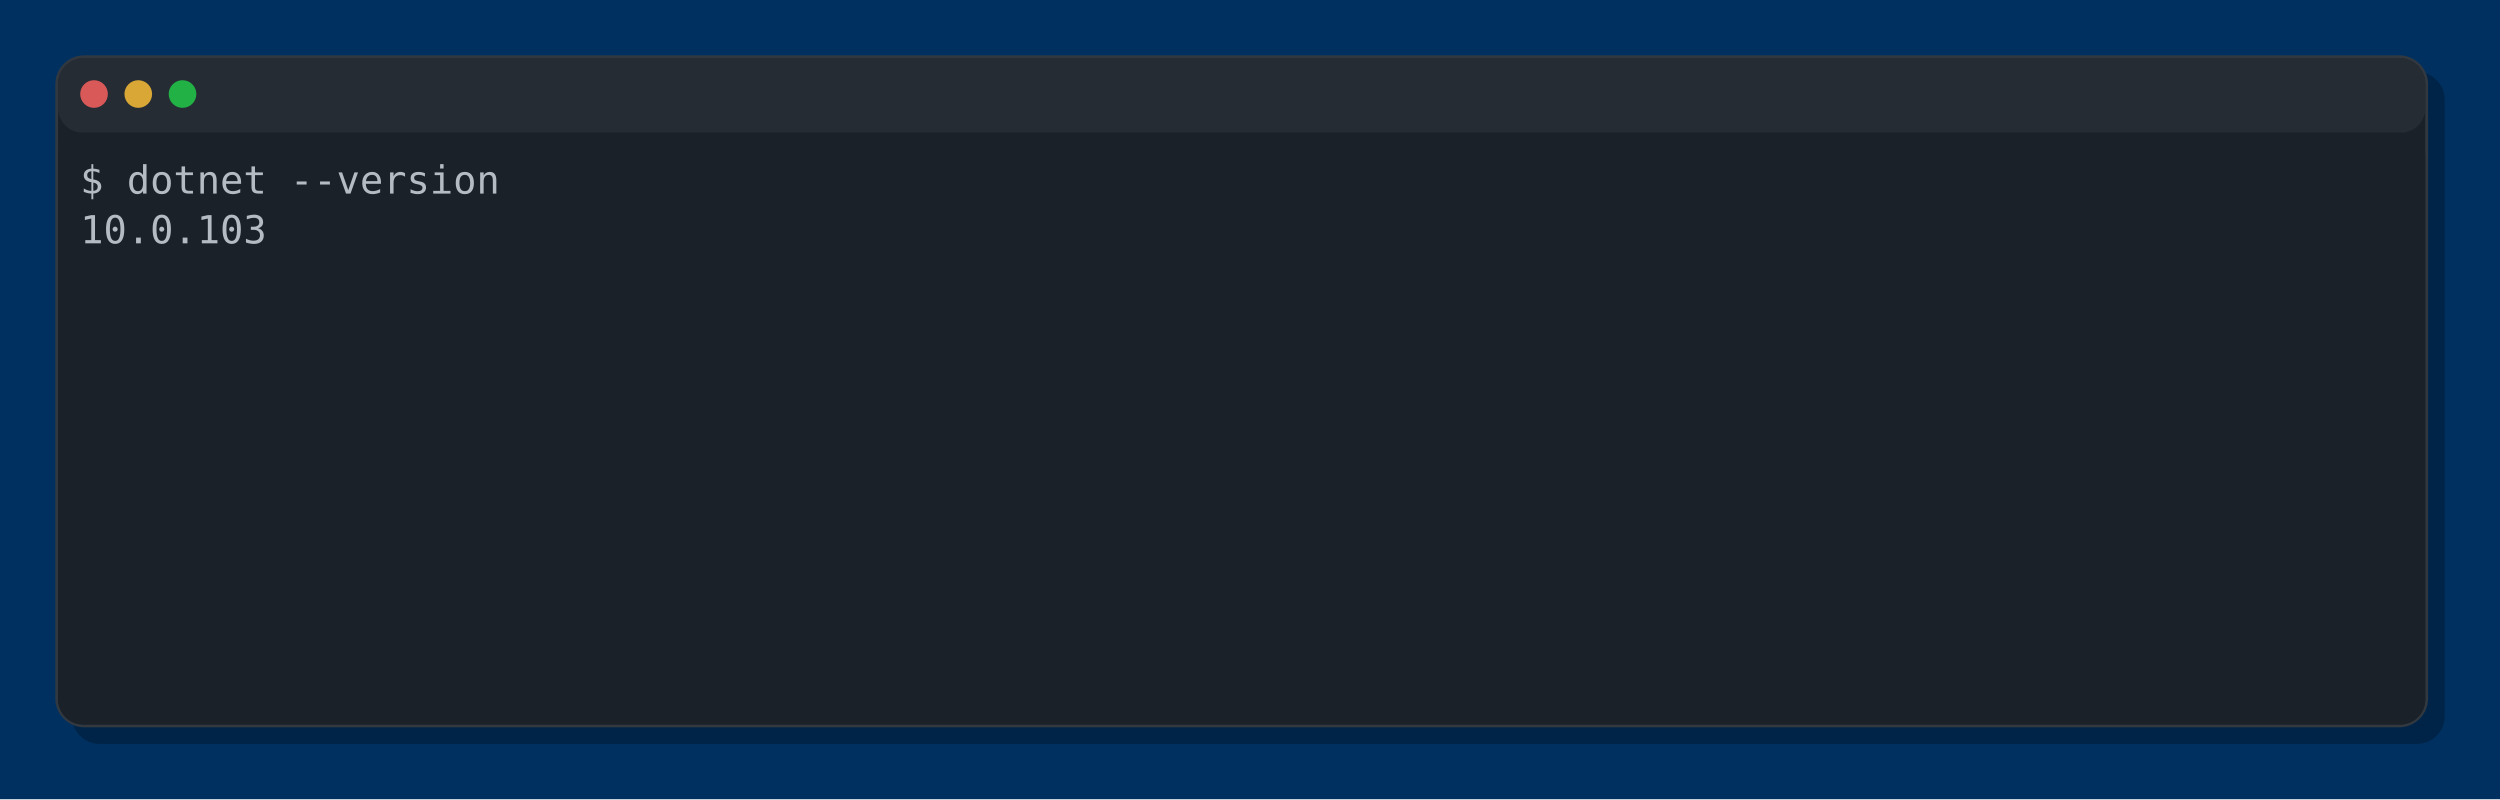
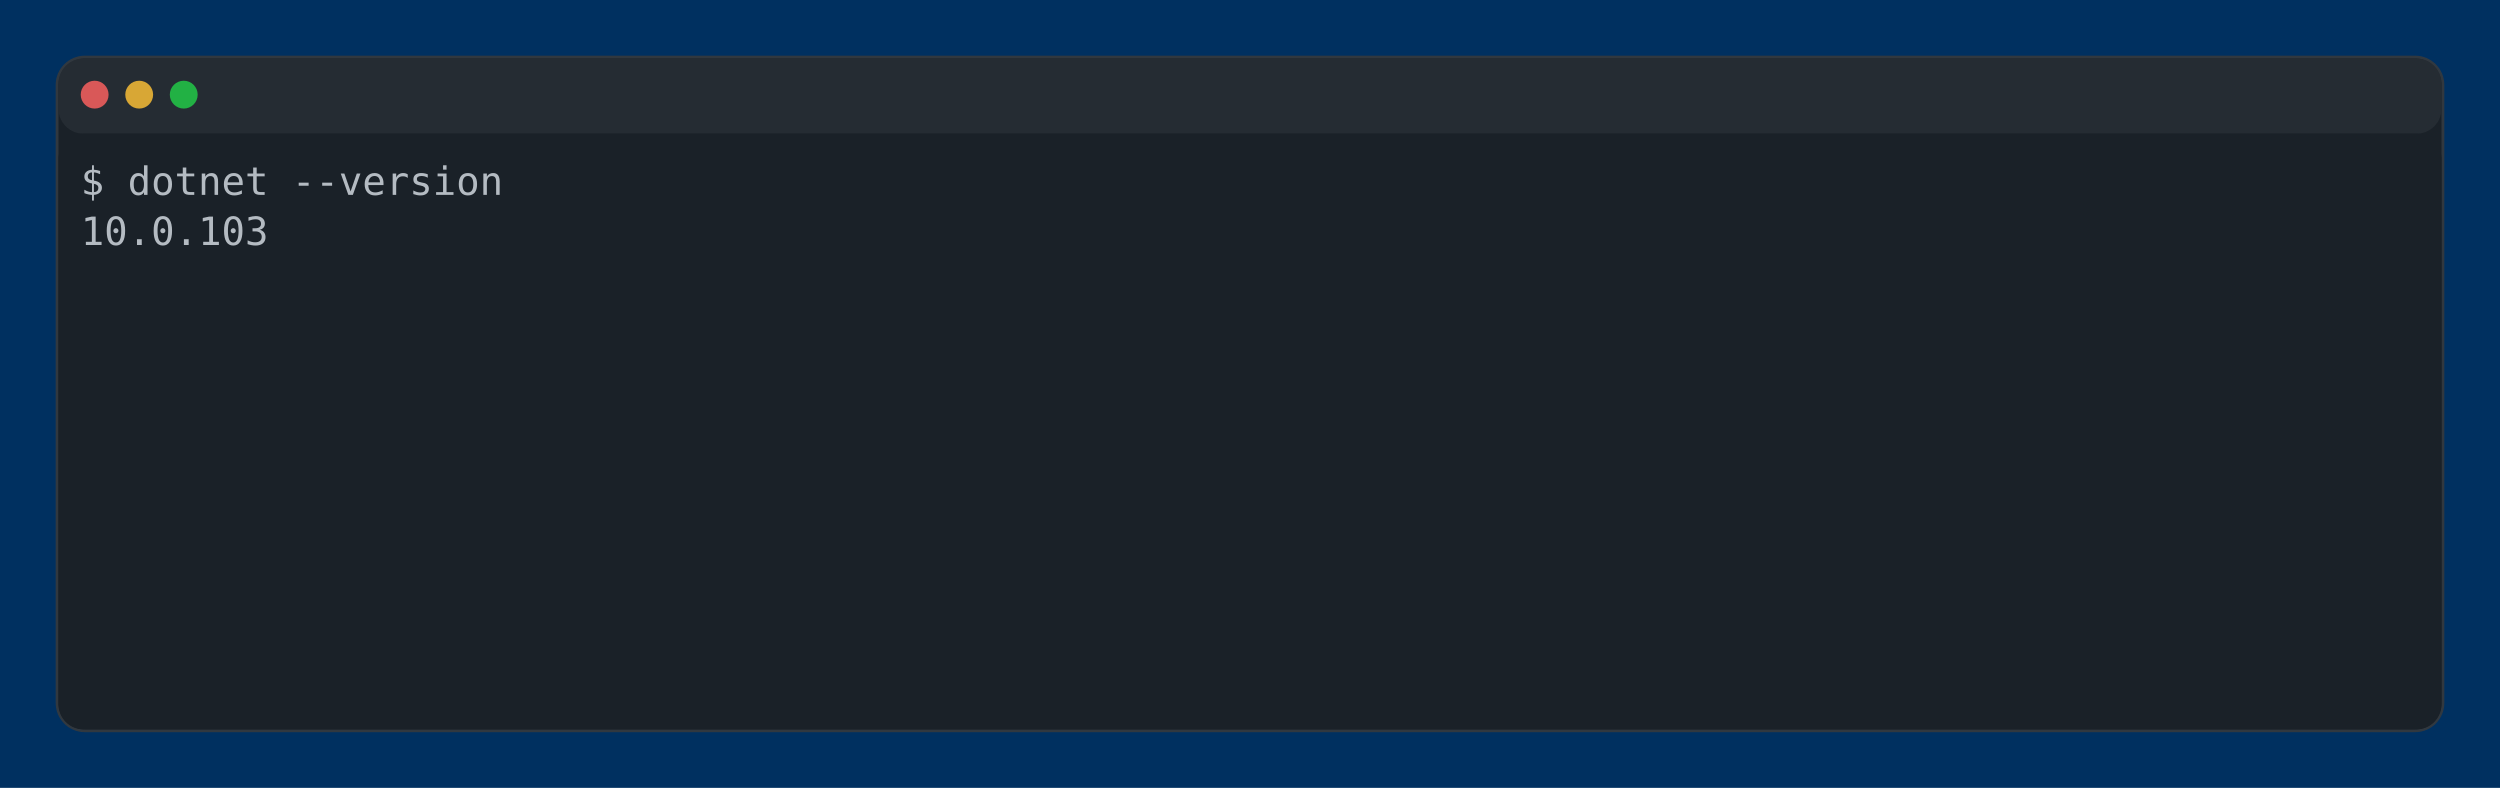
- <svg xmlns="http://www.w3.org/2000/svg" viewBox="0 0 904 289" role="img" aria-label="console2svg output">
+ <svg xmlns="http://www.w3.org/2000/svg" viewBox="0 0 898 283" role="img" aria-label="console2svg output">
  <style>
.crt {
  font-family: ui-monospace,"Cascadia Mono","Segoe UI Mono","SFMono-Regular",Menlo,monospace;
  font-size: 14px;
}
text {
  dominant-baseline: alphabetic;
}
.bg {
  shape-rendering: crispEdges;
}
</style>
-   <rect width="904" height="289" fill="#003060" />
+   <rect width="898" height="283" fill="#003060" />
  <g opacity="0.85">
-     <rect x="26" y="26" rx="10" ry="10" width="858" height="243" fill="black" fill-opacity="0.3" />
    <rect x="20.5" y="20.5" rx="10" ry="10" width="857" height="242" fill="#1f1f1f" stroke="#3a3a3a" />
    <rect x="21" y="21" rx="9" ry="9" width="856" height="27" fill="#2c2c2c" />
    <circle cx="34" cy="34" r="5" fill="#ff5f57" />
    <circle cx="50" cy="34" r="5" fill="#febc2e" />
    <circle cx="66" cy="34" r="5" fill="#28c840" />
    <rect x="21" y="48" width="856" height="214" rx="9" ry="9" fill="#1e1e1e" />
    <rect x="29" y="56" width="840" height="18" fill="#1e1e1e" />
    <text class="crt" x="29" y="70" fill="#d4d4d4">$ dotnet --version</text>
    <g transform="translate(29 74)">
      <rect width="840" height="180" fill="#1e1e1e" />
      <text class="crt" x="0" y="14" fill="#d4d4d4" textLength="67.2" lengthAdjust="spacing">10.0.103</text>
    </g>
  </g>
</svg>
